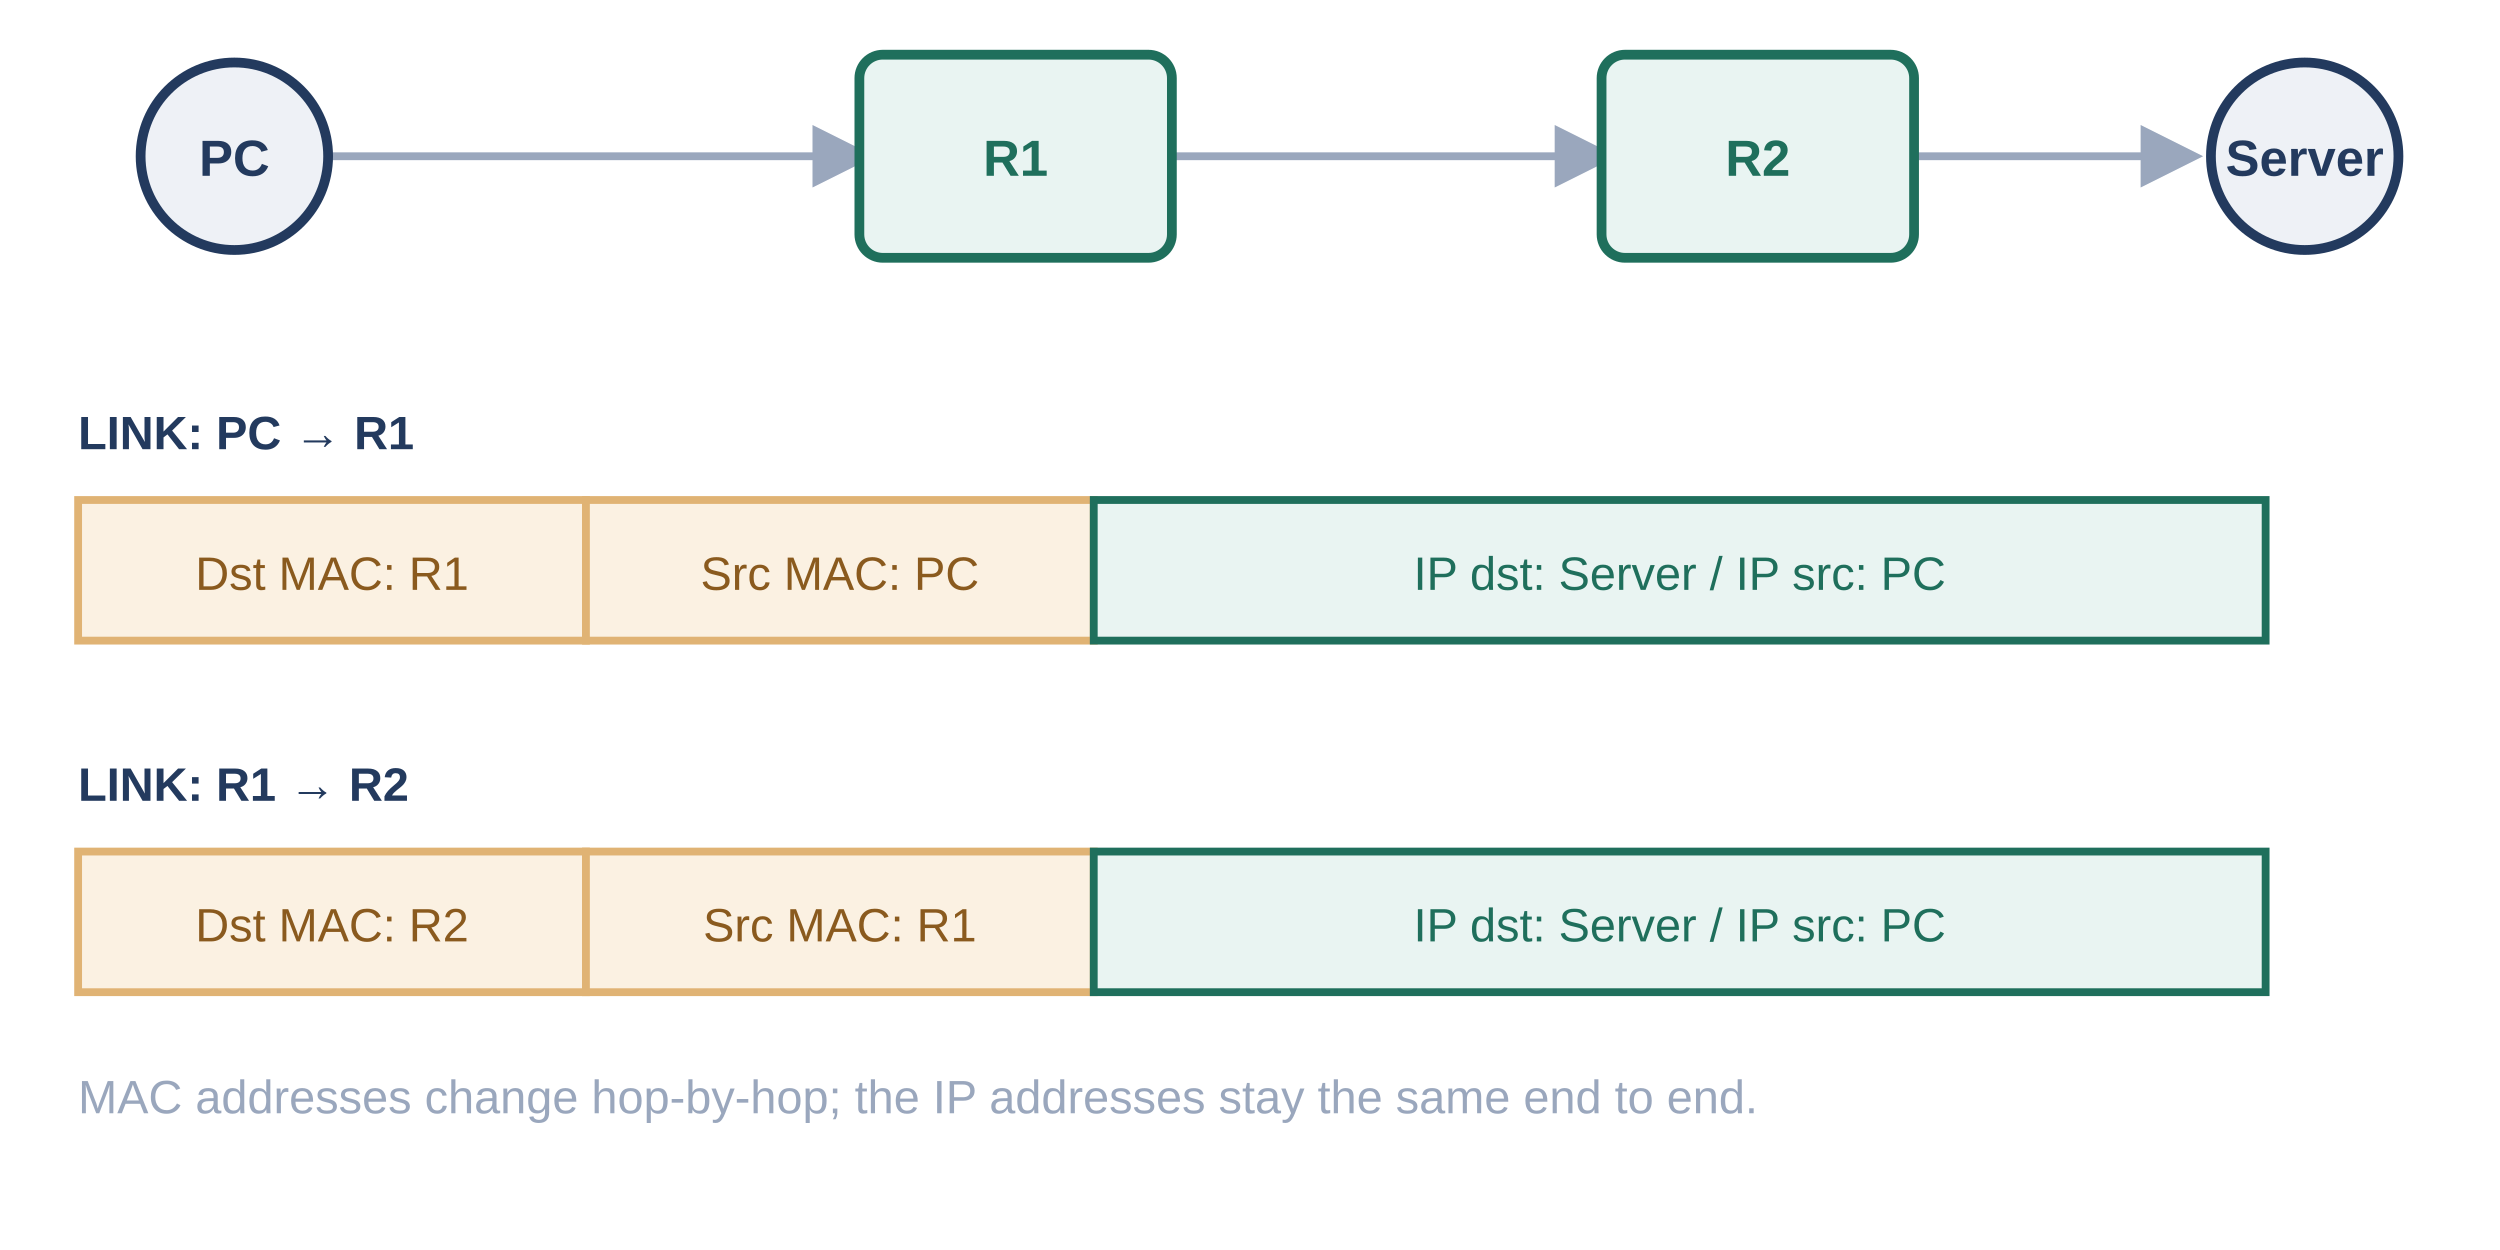
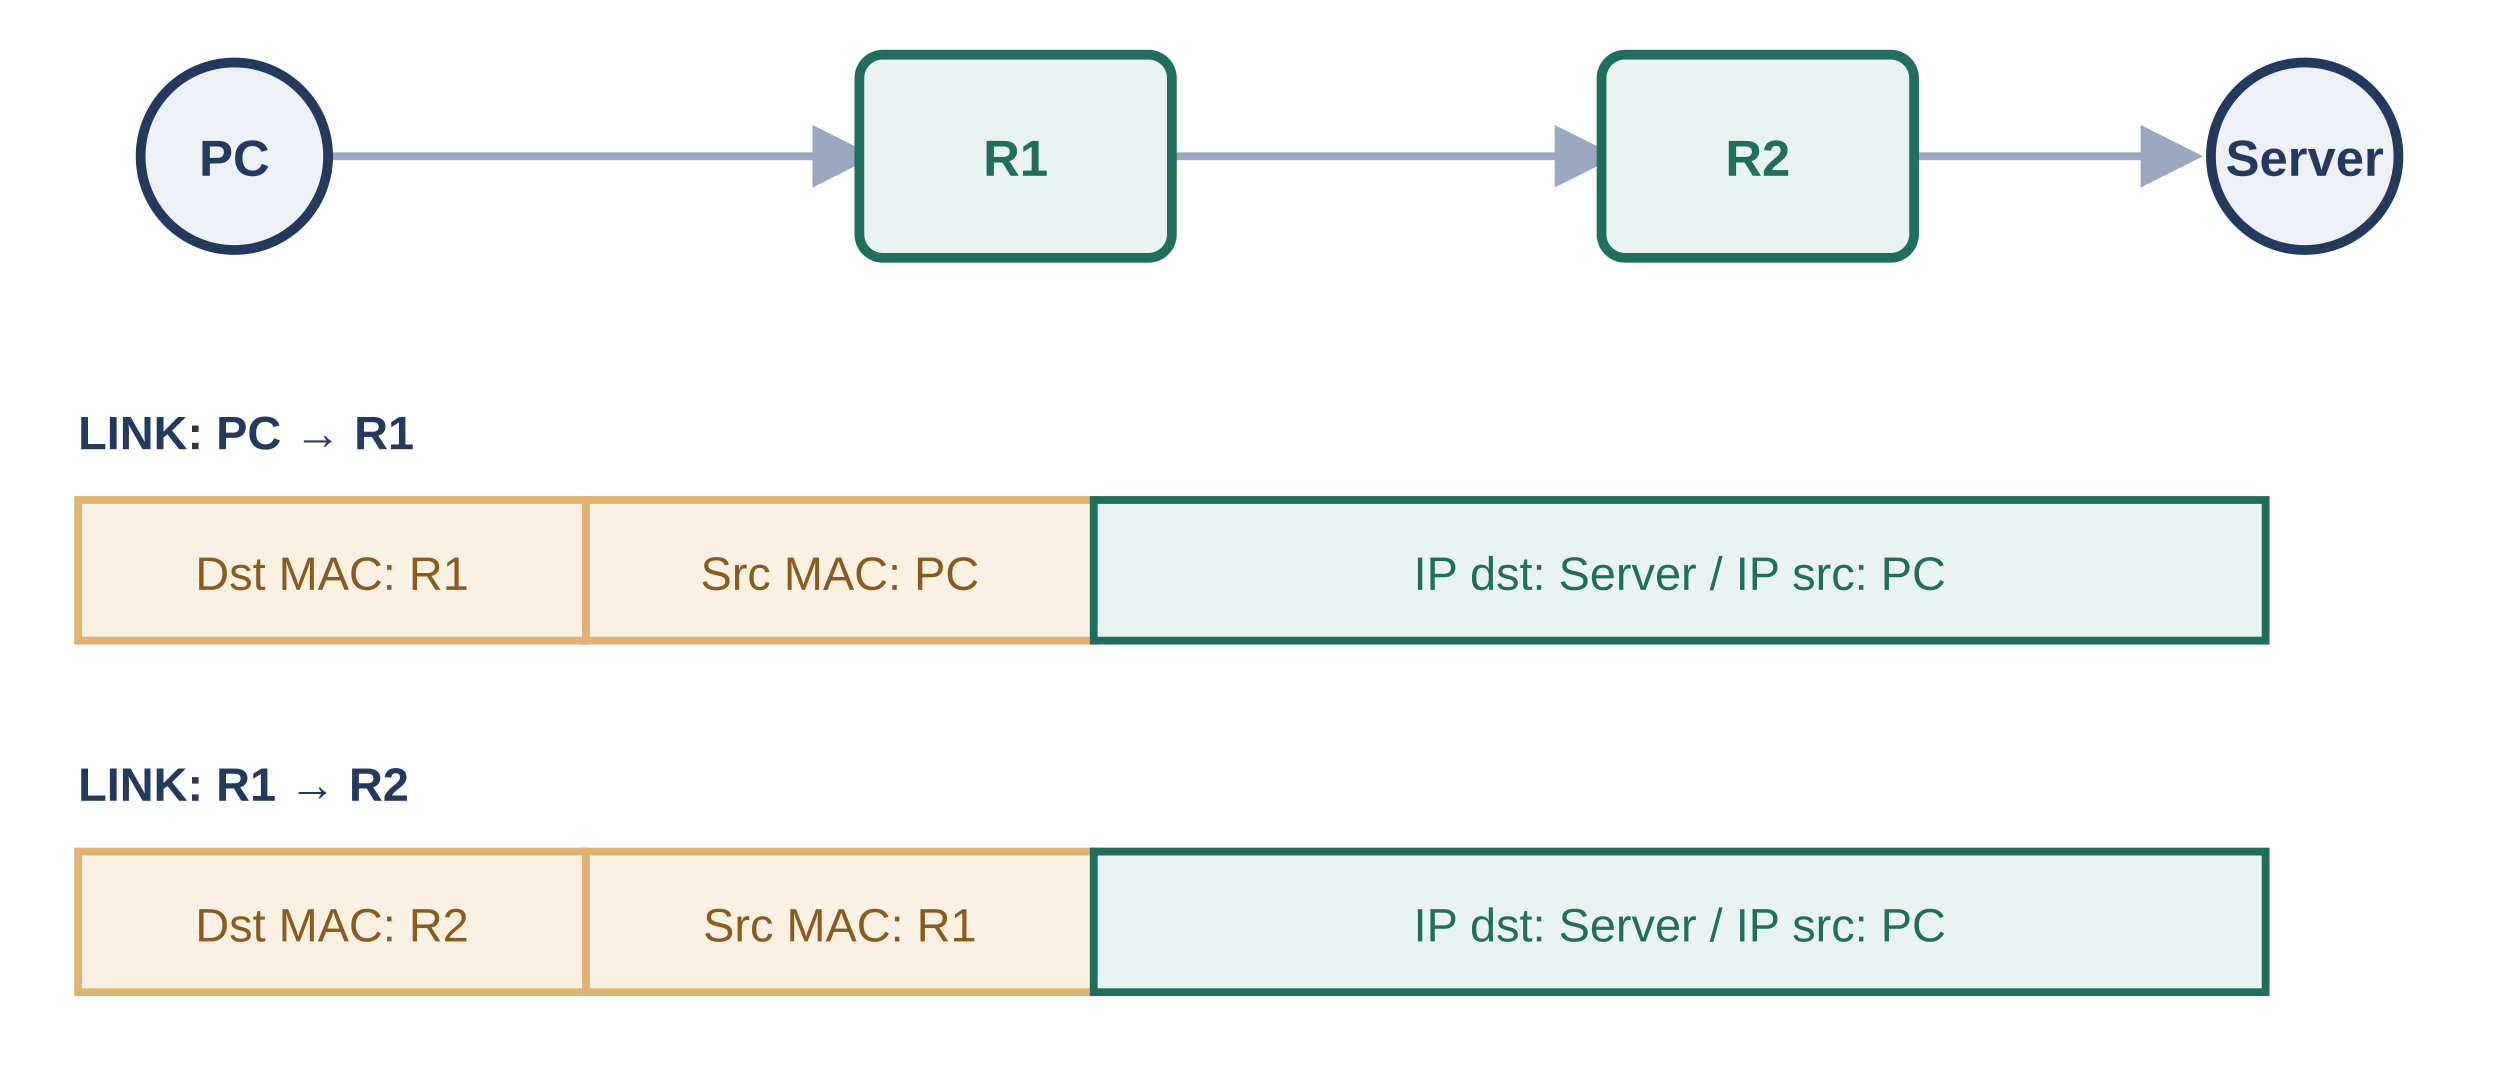
- <svg xmlns="http://www.w3.org/2000/svg" viewBox="0 0 640 320" width="640" height="320">
+ <svg xmlns="http://www.w3.org/2000/svg" viewBox="0 0 640 275" width="640" height="275">
  <g font-family="Arial, Helvetica, sans-serif" font-size="13" text-anchor="middle">
    <line x1="60" y1="40" x2="220" y2="40" stroke="#9aa7bd" stroke-width="2" marker-end="url(#arrow)" />
    <line x1="300" y1="40" x2="410" y2="40" stroke="#9aa7bd" stroke-width="2" marker-end="url(#arrow)" />
    <line x1="490" y1="40" x2="560" y2="40" stroke="#9aa7bd" stroke-width="2" marker-end="url(#arrow)" />
    <circle cx="60" cy="40" r="24" fill="#eef1f6" stroke="#233a5e" stroke-width="2.5" />
    <text x="60" y="45" fill="#233a5e" font-weight="bold">PC</text>
    <rect x="220" y="14" width="80" height="52" rx="6" fill="#e9f4f2" stroke="#1f6f5c" stroke-width="2.5" />
    <text x="260" y="45" fill="#1f6f5c" font-weight="bold">R1</text>
    <rect x="410" y="14" width="80" height="52" rx="6" fill="#e9f4f2" stroke="#1f6f5c" stroke-width="2.5" />
    <text x="450" y="45" fill="#1f6f5c" font-weight="bold">R2</text>
    <circle cx="590" cy="40" r="24" fill="#eef1f6" stroke="#233a5e" stroke-width="2.5" />
    <text x="590" y="45" fill="#233a5e" font-weight="bold">Server</text>
  </g>
  <defs>
    <marker id="arrow" markerWidth="8" markerHeight="8" refX="6" refY="4" orient="auto">
      <path d="M0,0 L8,4 L0,8 Z" fill="#9aa7bd" />
    </marker>
  </defs>
  <g font-family="Arial, Helvetica, sans-serif" font-size="12">
    <text x="20" y="115" fill="#233a5e" font-weight="bold">LINK: PC → R1</text>
    <rect x="20" y="128" width="130" height="36" fill="#fbf1e2" stroke="#e0b374" stroke-width="2" />
    <text x="85" y="151" fill="#8a5a1e" text-anchor="middle">Dst MAC: R1</text>
    <rect x="150" y="128" width="130" height="36" fill="#fbf1e2" stroke="#e0b374" stroke-width="2" />
    <text x="215" y="151" fill="#8a5a1e" text-anchor="middle">Src MAC: PC</text>
    <rect x="280" y="128" width="300" height="36" fill="#e9f4f2" stroke="#1f6f5c" stroke-width="2" />
    <text x="430" y="151" fill="#1f6f5c" text-anchor="middle">IP dst: Server / IP src: PC</text>
    <text x="20" y="205" fill="#233a5e" font-weight="bold">LINK: R1 → R2</text>
    <rect x="20" y="218" width="130" height="36" fill="#fbf1e2" stroke="#e0b374" stroke-width="2" />
    <text x="85" y="241" fill="#8a5a1e" text-anchor="middle">Dst MAC: R2</text>
    <rect x="150" y="218" width="130" height="36" fill="#fbf1e2" stroke="#e0b374" stroke-width="2" />
    <text x="215" y="241" fill="#8a5a1e" text-anchor="middle">Src MAC: R1</text>
    <rect x="280" y="218" width="300" height="36" fill="#e9f4f2" stroke="#1f6f5c" stroke-width="2" />
    <text x="430" y="241" fill="#1f6f5c" text-anchor="middle">IP dst: Server / IP src: PC</text>
-     <text x="20" y="285" fill="#9aa7bd" font-size="12">MAC addresses change hop-by-hop; the IP addresses stay the same end to end.</text>
  </g>
</svg>
